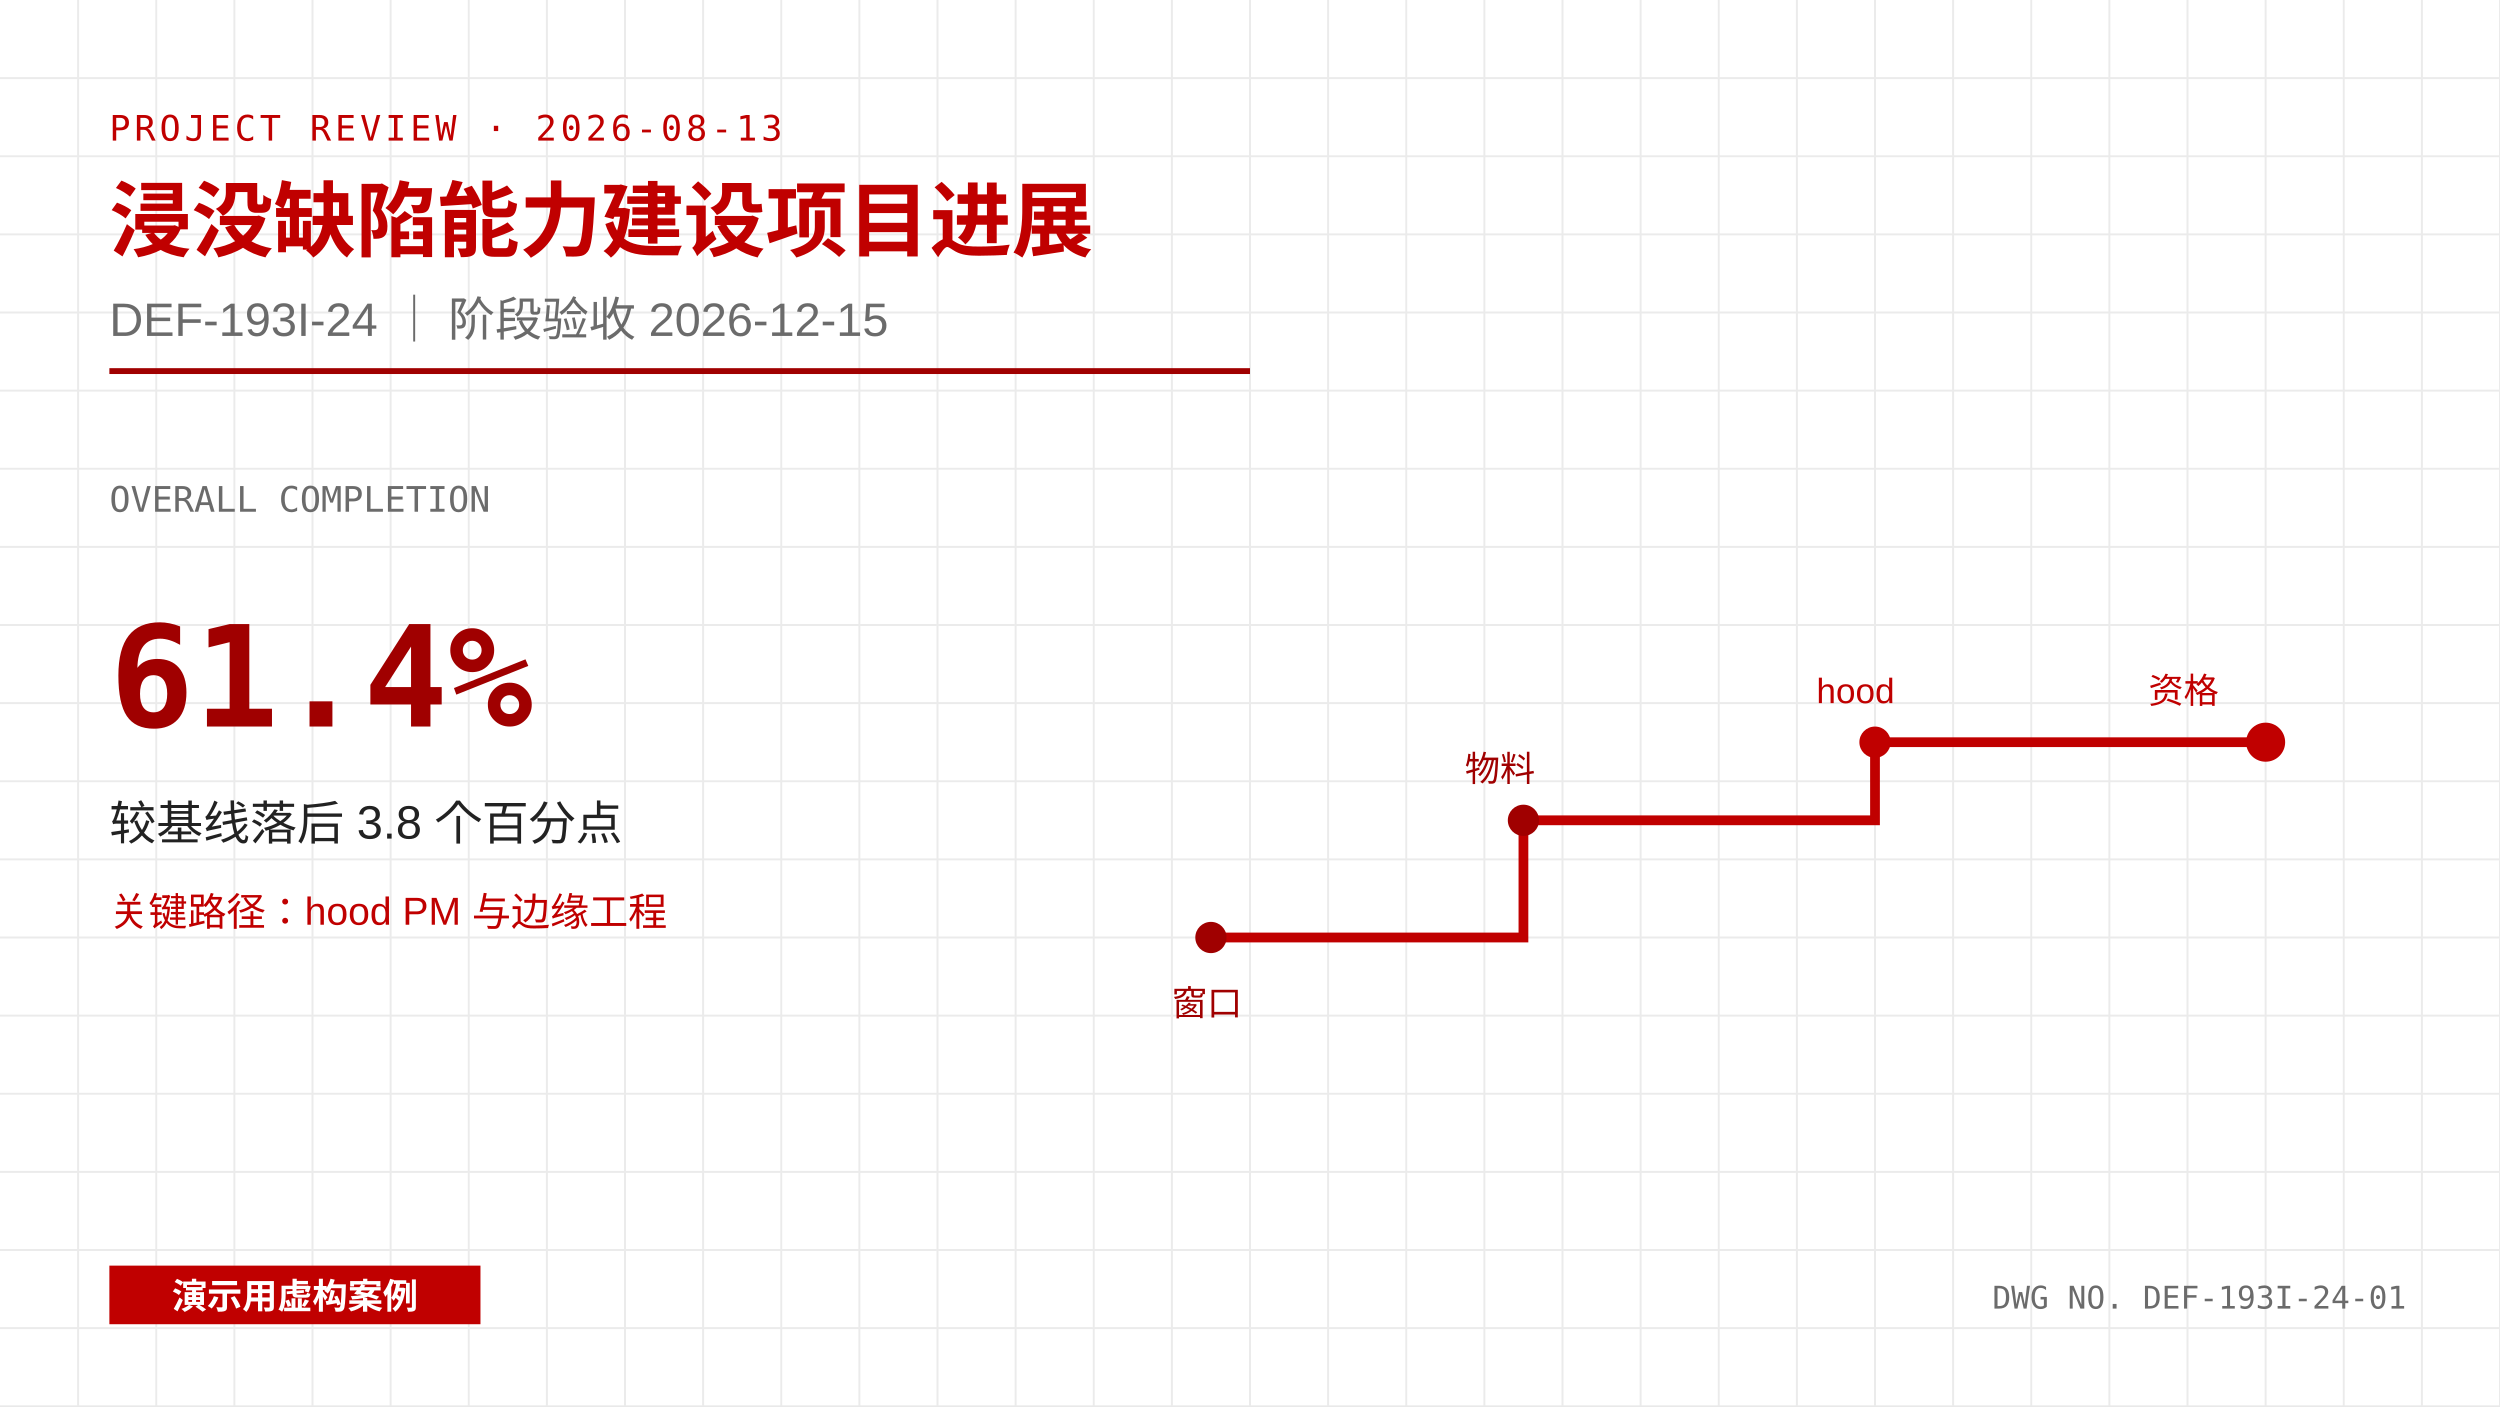
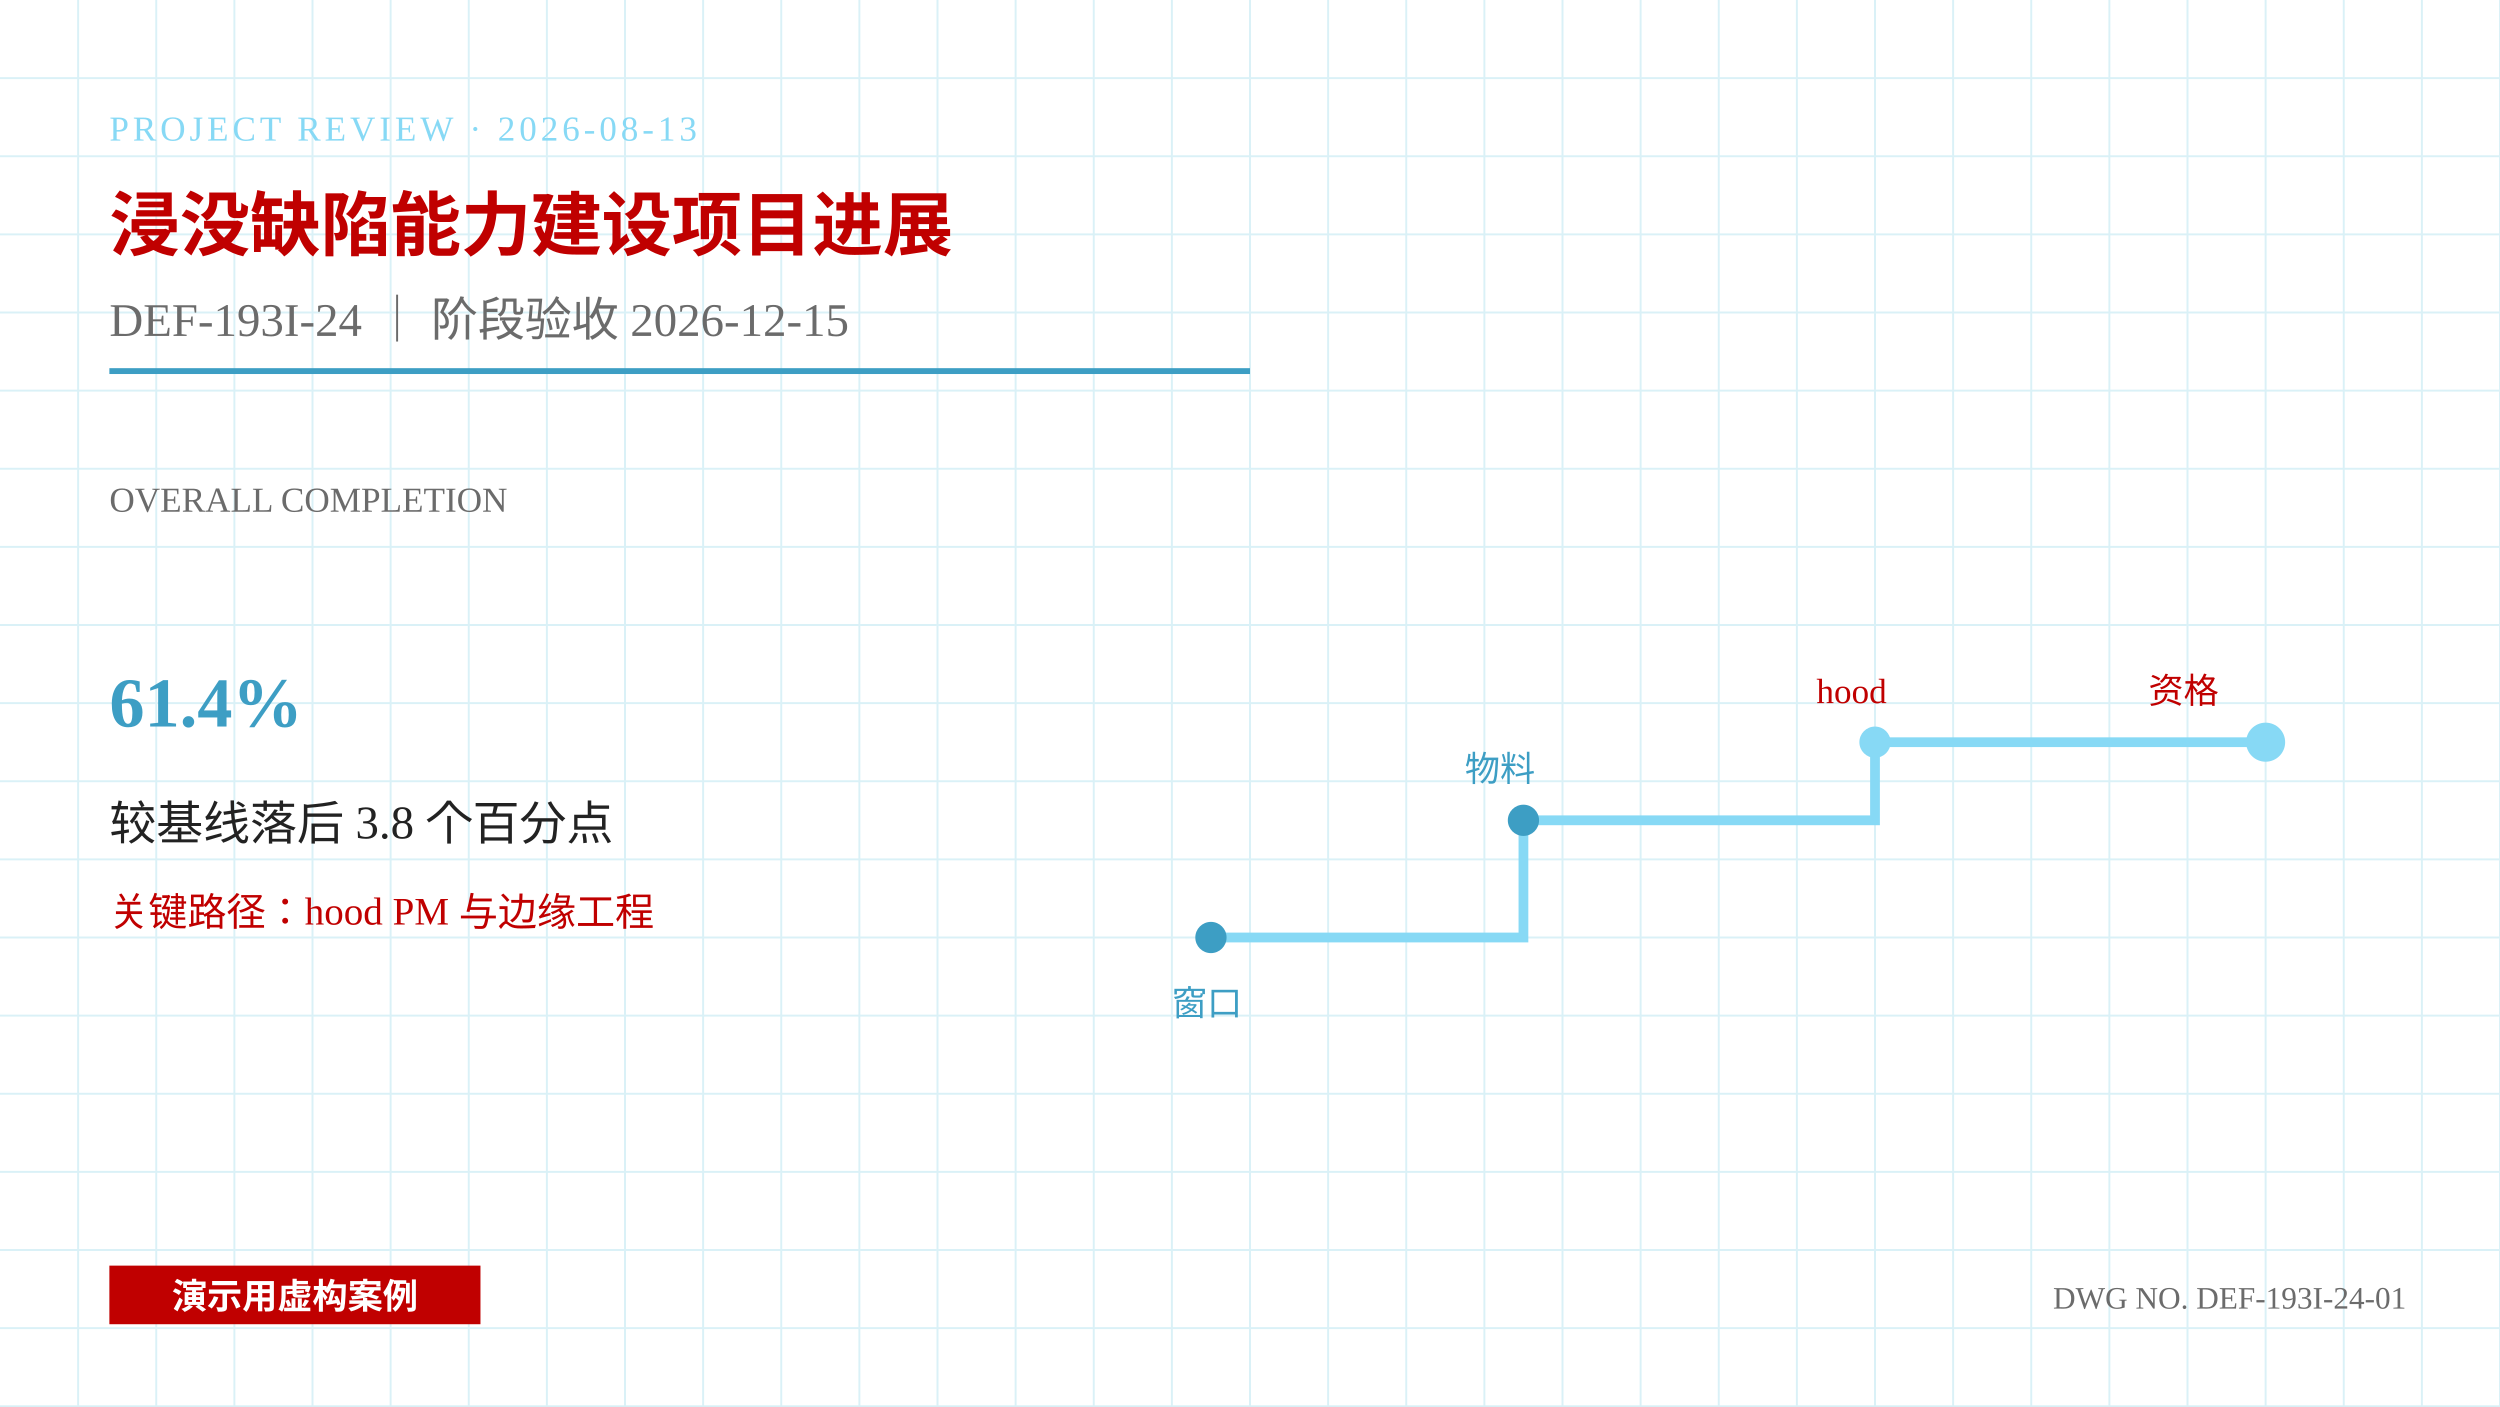
- <svg xmlns="http://www.w3.org/2000/svg" viewBox="0 0 1280 720" data-pptx-page-role="cover" font-family="Microsoft YaHei, Arial, sans-serif" font-size="24">
+ <svg xmlns="http://www.w3.org/2000/svg" viewBox="0 0 1280 720" data-pptx-page-role="cover" font-family="&quot;Times New Roman&quot;, &quot;Microsoft YaHei&quot;, &quot;微软雅黑&quot;" font-size="24">
  <rect id="background" data-pptx-role="background" x="0" y="0" width="1280" height="720" fill="#FFFFFF" />
-   <path id="blueprint-grid" data-pptx-role="decoration" d="M40 0V720 M80 0V720 M120 0V720 M160 0V720 M200 0V720 M240 0V720 M280 0V720 M320 0V720 M360 0V720 M400 0V720 M440 0V720 M480 0V720 M520 0V720 M560 0V720 M600 0V720 M640 0V720 M680 0V720 M720 0V720 M760 0V720 M800 0V720 M840 0V720 M880 0V720 M920 0V720 M960 0V720 M1000 0V720 M1040 0V720 M1080 0V720 M1120 0V720 M1160 0V720 M1200 0V720 M1240 0V720 M1280 0V720 M0 40H1280 M0 80H1280 M0 120H1280 M0 160H1280 M0 200H1280 M0 240H1280 M0 280H1280 M0 320H1280 M0 360H1280 M0 400H1280 M0 440H1280 M0 480H1280 M0 520H1280 M0 560H1280 M0 600H1280 M0 640H1280 M0 680H1280 M0 720H1280" fill="none" stroke="#E8E8E8" stroke-width="1" stroke-opacity="0.85" />
+   <path id="blueprint-grid" data-pptx-role="decoration" d="M40 0V720 M80 0V720 M120 0V720 M160 0V720 M200 0V720 M240 0V720 M280 0V720 M320 0V720 M360 0V720 M400 0V720 M440 0V720 M480 0V720 M520 0V720 M560 0V720 M600 0V720 M640 0V720 M680 0V720 M720 0V720 M760 0V720 M800 0V720 M840 0V720 M880 0V720 M920 0V720 M960 0V720 M1000 0V720 M1040 0V720 M1080 0V720 M1120 0V720 M1160 0V720 M1200 0V720 M1240 0V720 M1280 0V720 M0 40H1280 M0 80H1280 M0 120H1280 M0 160H1280 M0 200H1280 M0 240H1280 M0 280H1280 M0 320H1280 M0 360H1280 M0 400H1280 M0 440H1280 M0 480H1280 M0 520H1280 M0 560H1280 M0 600H1280 M0 640H1280 M0 680H1280 M0 720H1280" fill="none" stroke="#D4EEF6" stroke-width="1" stroke-opacity="0.85" />
  <g id="cover-title" data-pptx-bounds="48 44 780 150">
-     <text x="56" y="72" font-family="Consolas, Microsoft YaHei, monospace" font-size="18" letter-spacing="2" fill="#C00000">PROJECT REVIEW  ·  2026-08-13</text>
-     <text x="56" y="128" font-size="42" font-weight="700" fill="#C00000">浸没缺陷能力建设项目进展</text>
+     <text x="56" y="72" font-family="&quot;Times New Roman&quot;, &quot;Microsoft YaHei&quot;, &quot;微软雅黑&quot;" font-size="18" letter-spacing="2" fill="#87D9F5">PROJECT REVIEW  ·  2026-08-13</text>
+     <text x="56" y="128" font-size="36" font-weight="700" fill="#C00000">浸没缺陷能力建设项目进展</text>
    <text x="56" y="172" font-size="24" fill="#6B6B6B">DEF-193I-24 ｜ 阶段验收 2026-12-15</text>
-     <line x1="56" y1="190" x2="640" y2="190" stroke="#A00000" stroke-width="3" />
+     <line x1="56" y1="190" x2="640" y2="190" stroke="#3D9EC4" stroke-width="3" />
  </g>
  <g id="hero" data-pptx-bounds="48 230 500 300">
-     <text x="56" y="262" font-family="Consolas, Microsoft YaHei, monospace" font-size="18" fill="#6B6B6B">OVERALL COMPLETION</text>
-     <text x="56" y="372" font-family="Consolas, Microsoft YaHei, monospace" font-size="72" font-weight="700" fill="#A00000">61.4%</text>
+     <text x="56" y="262" font-family="&quot;Times New Roman&quot;, &quot;Microsoft YaHei&quot;, &quot;微软雅黑&quot;" font-size="18" fill="#6B6B6B">OVERALL COMPLETION</text>
+     <text x="56" y="372" font-family="&quot;Times New Roman&quot;, &quot;Microsoft YaHei&quot;, &quot;微软雅黑&quot;" font-size="36" font-weight="700" fill="#3D9EC4">61.4%</text>
    <text x="56" y="430" font-size="24" fill="#222222">较基线落后 3.8 个百分点</text>
    <text x="56" y="474" font-size="20" fill="#C00000">关键路径：hood PM 与边缘工程</text>
  </g>
  <g id="path" data-pptx-bounds="600 250 620 300">
-     <path d="M620 480H780V420H960V380H1160" fill="none" stroke="#C00000" stroke-width="5" stroke-linecap="round" />
-     <circle cx="620" cy="480" r="8" fill="#A00000" />
-     <circle cx="780" cy="420" r="8" fill="#A00000" />
-     <circle cx="960" cy="380" r="8" fill="#C00000" />
-     <circle cx="1160" cy="380" r="10" fill="#C00000" />
-     <text x="600" y="520" font-size="18" fill="#A00000">窗口</text>
-     <text x="750" y="400" font-size="18" fill="#A00000">物料</text>
+     <path d="M620 480H780V420H960V380H1160" fill="none" stroke="#87D9F5" stroke-width="5" stroke-linecap="round" />
+     <circle cx="620" cy="480" r="8" fill="#3D9EC4" />
+     <circle cx="780" cy="420" r="8" fill="#3D9EC4" />
+     <circle cx="960" cy="380" r="8" fill="#87D9F5" />
+     <circle cx="1160" cy="380" r="10" fill="#87D9F5" />
+     <text x="600" y="520" font-size="18" fill="#3D9EC4">窗口</text>
+     <text x="750" y="400" font-size="18" fill="#3D9EC4">物料</text>
    <text x="930" y="360" font-size="18" fill="#C00000">hood</text>
    <text x="1100" y="360" font-size="18" fill="#C00000">资格</text>
  </g>
  <g id="cover-footer" data-pptx-bounds="48 640 1184 48">
    <rect x="56" y="648" width="190" height="30" fill="#C00000" />
    <text x="151" y="670" font-size="18" font-weight="700" fill="#FFFFFF" text-anchor="middle">演示用虚构案例</text>
-     <text x="1232" y="670" font-family="Consolas, Microsoft YaHei, monospace" font-size="16" fill="#6B6B6B" text-anchor="end">DWG NO. DEF-193I-24-01</text>
+     <text x="1232" y="670" font-family="&quot;Times New Roman&quot;, &quot;Microsoft YaHei&quot;, &quot;微软雅黑&quot;" font-size="16" fill="#6B6B6B" text-anchor="end">DWG NO. DEF-193I-24-01</text>
  </g>
</svg>
